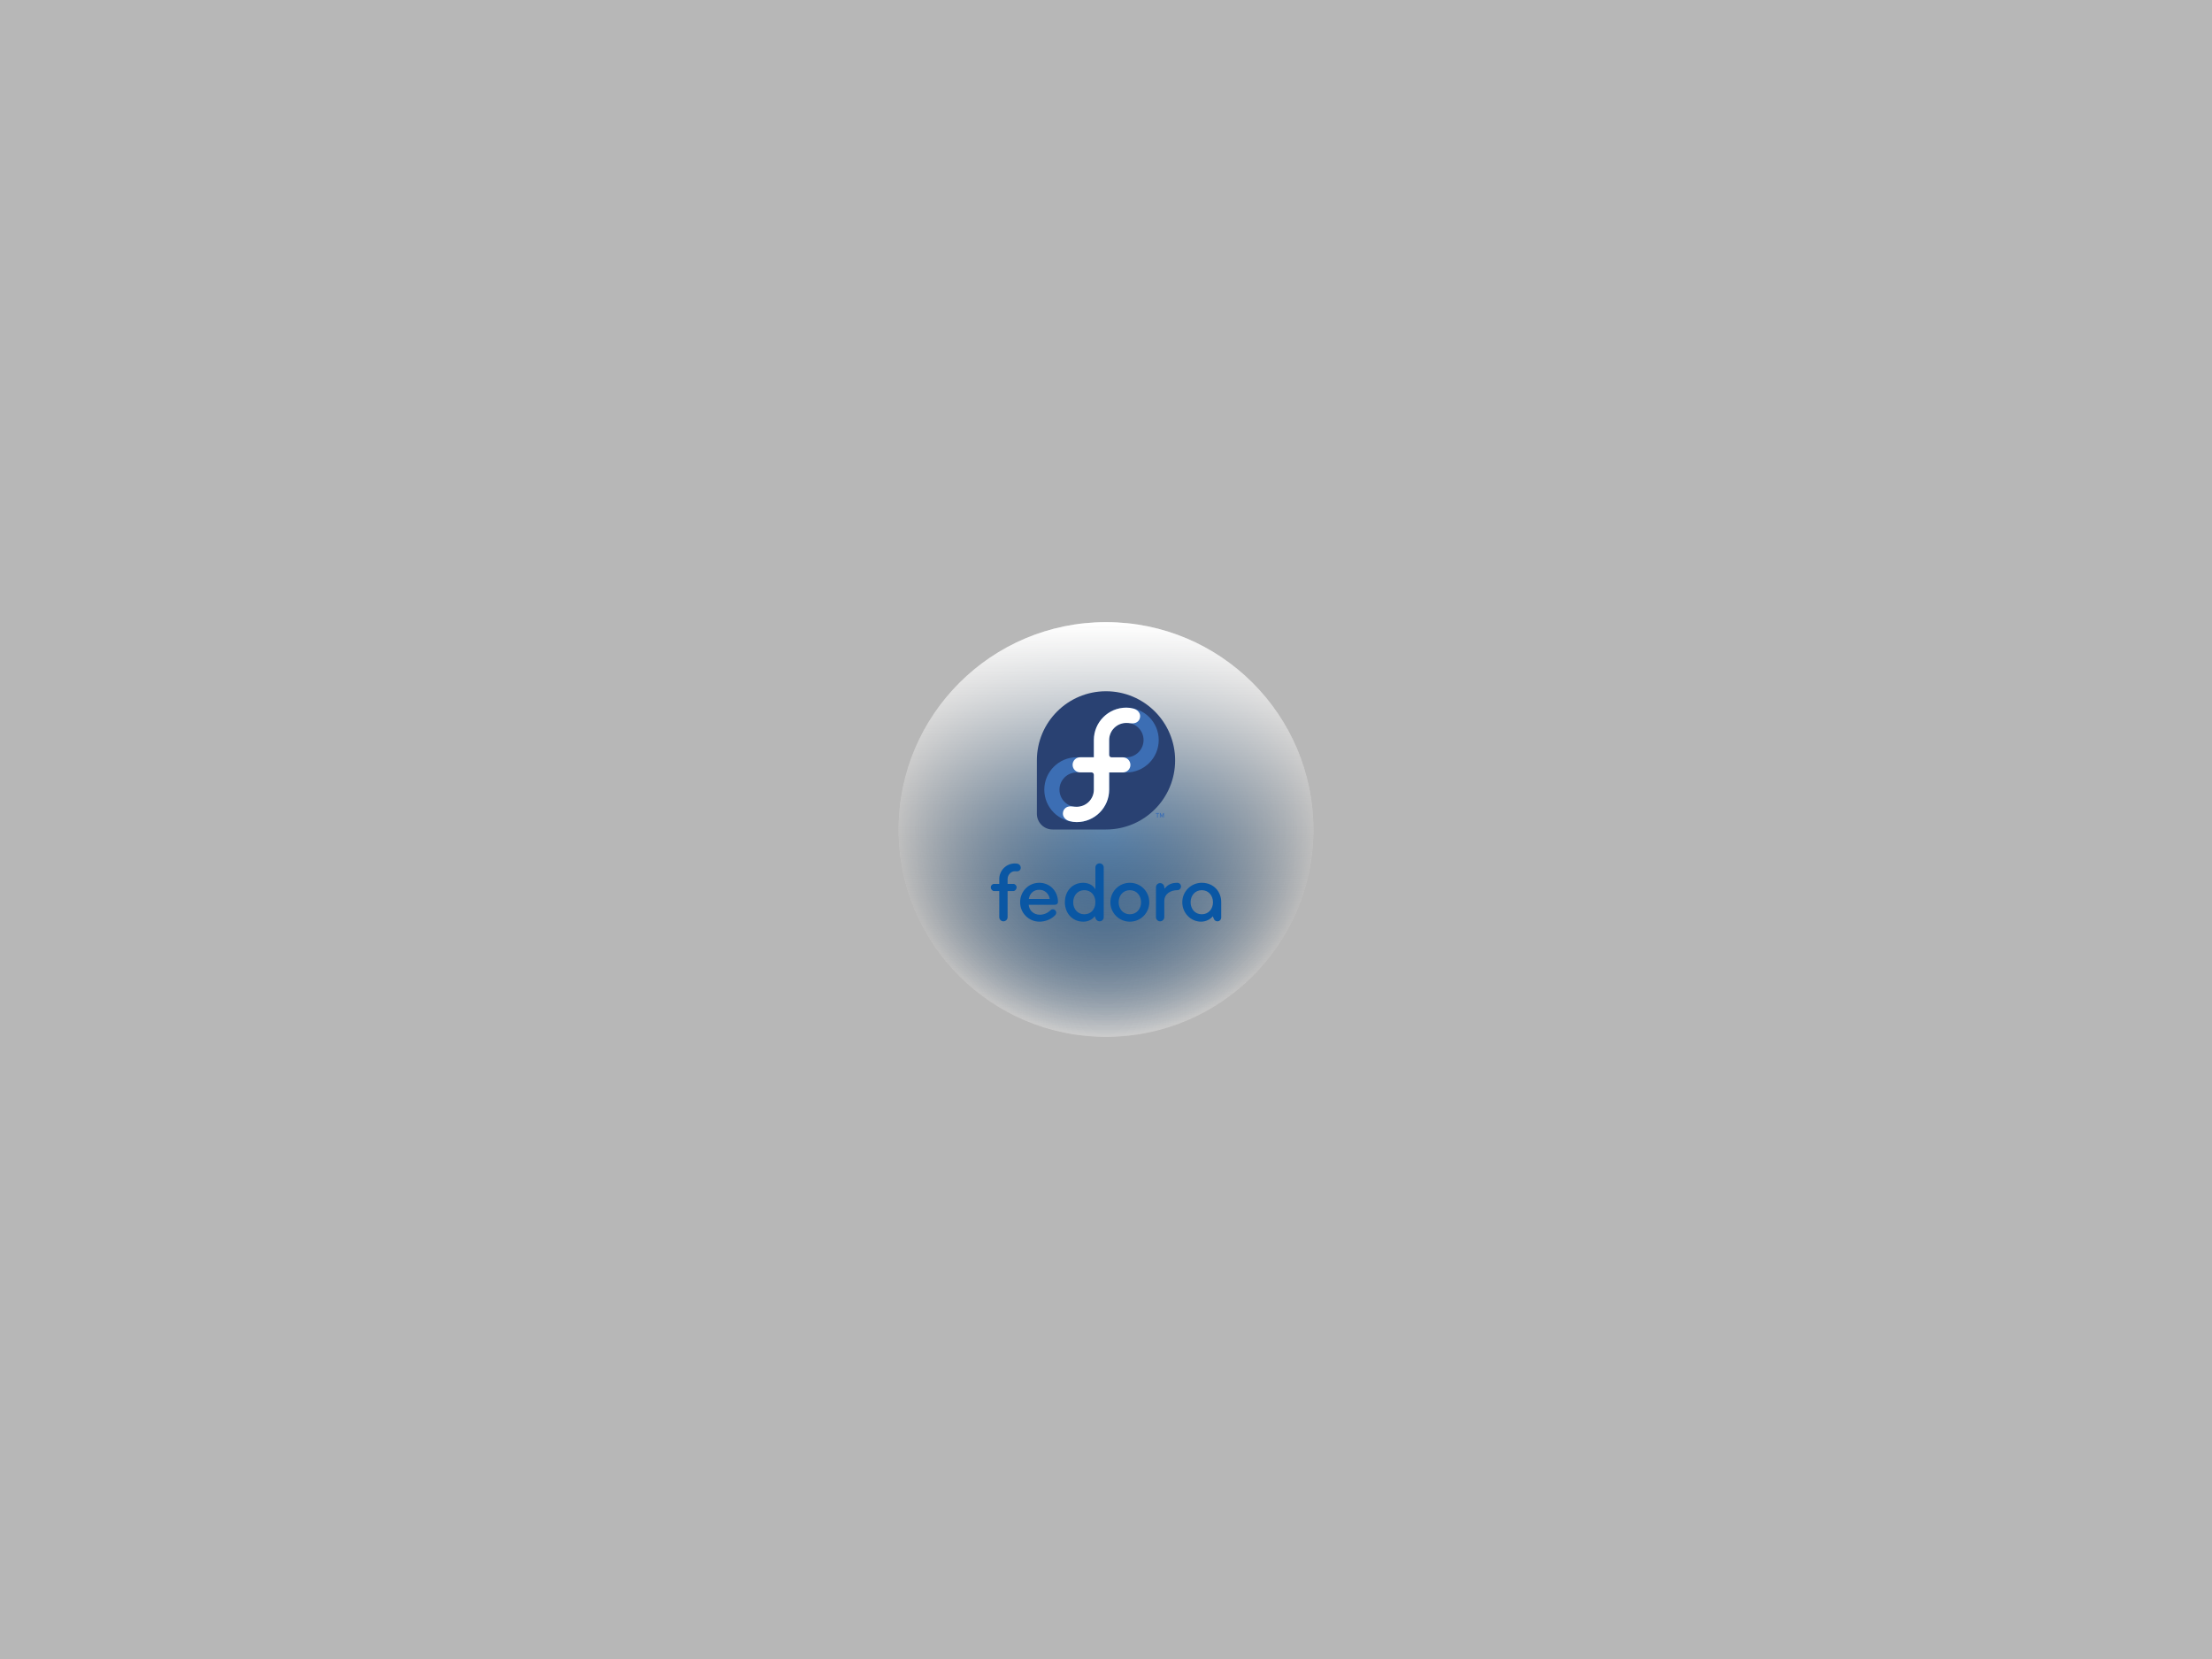
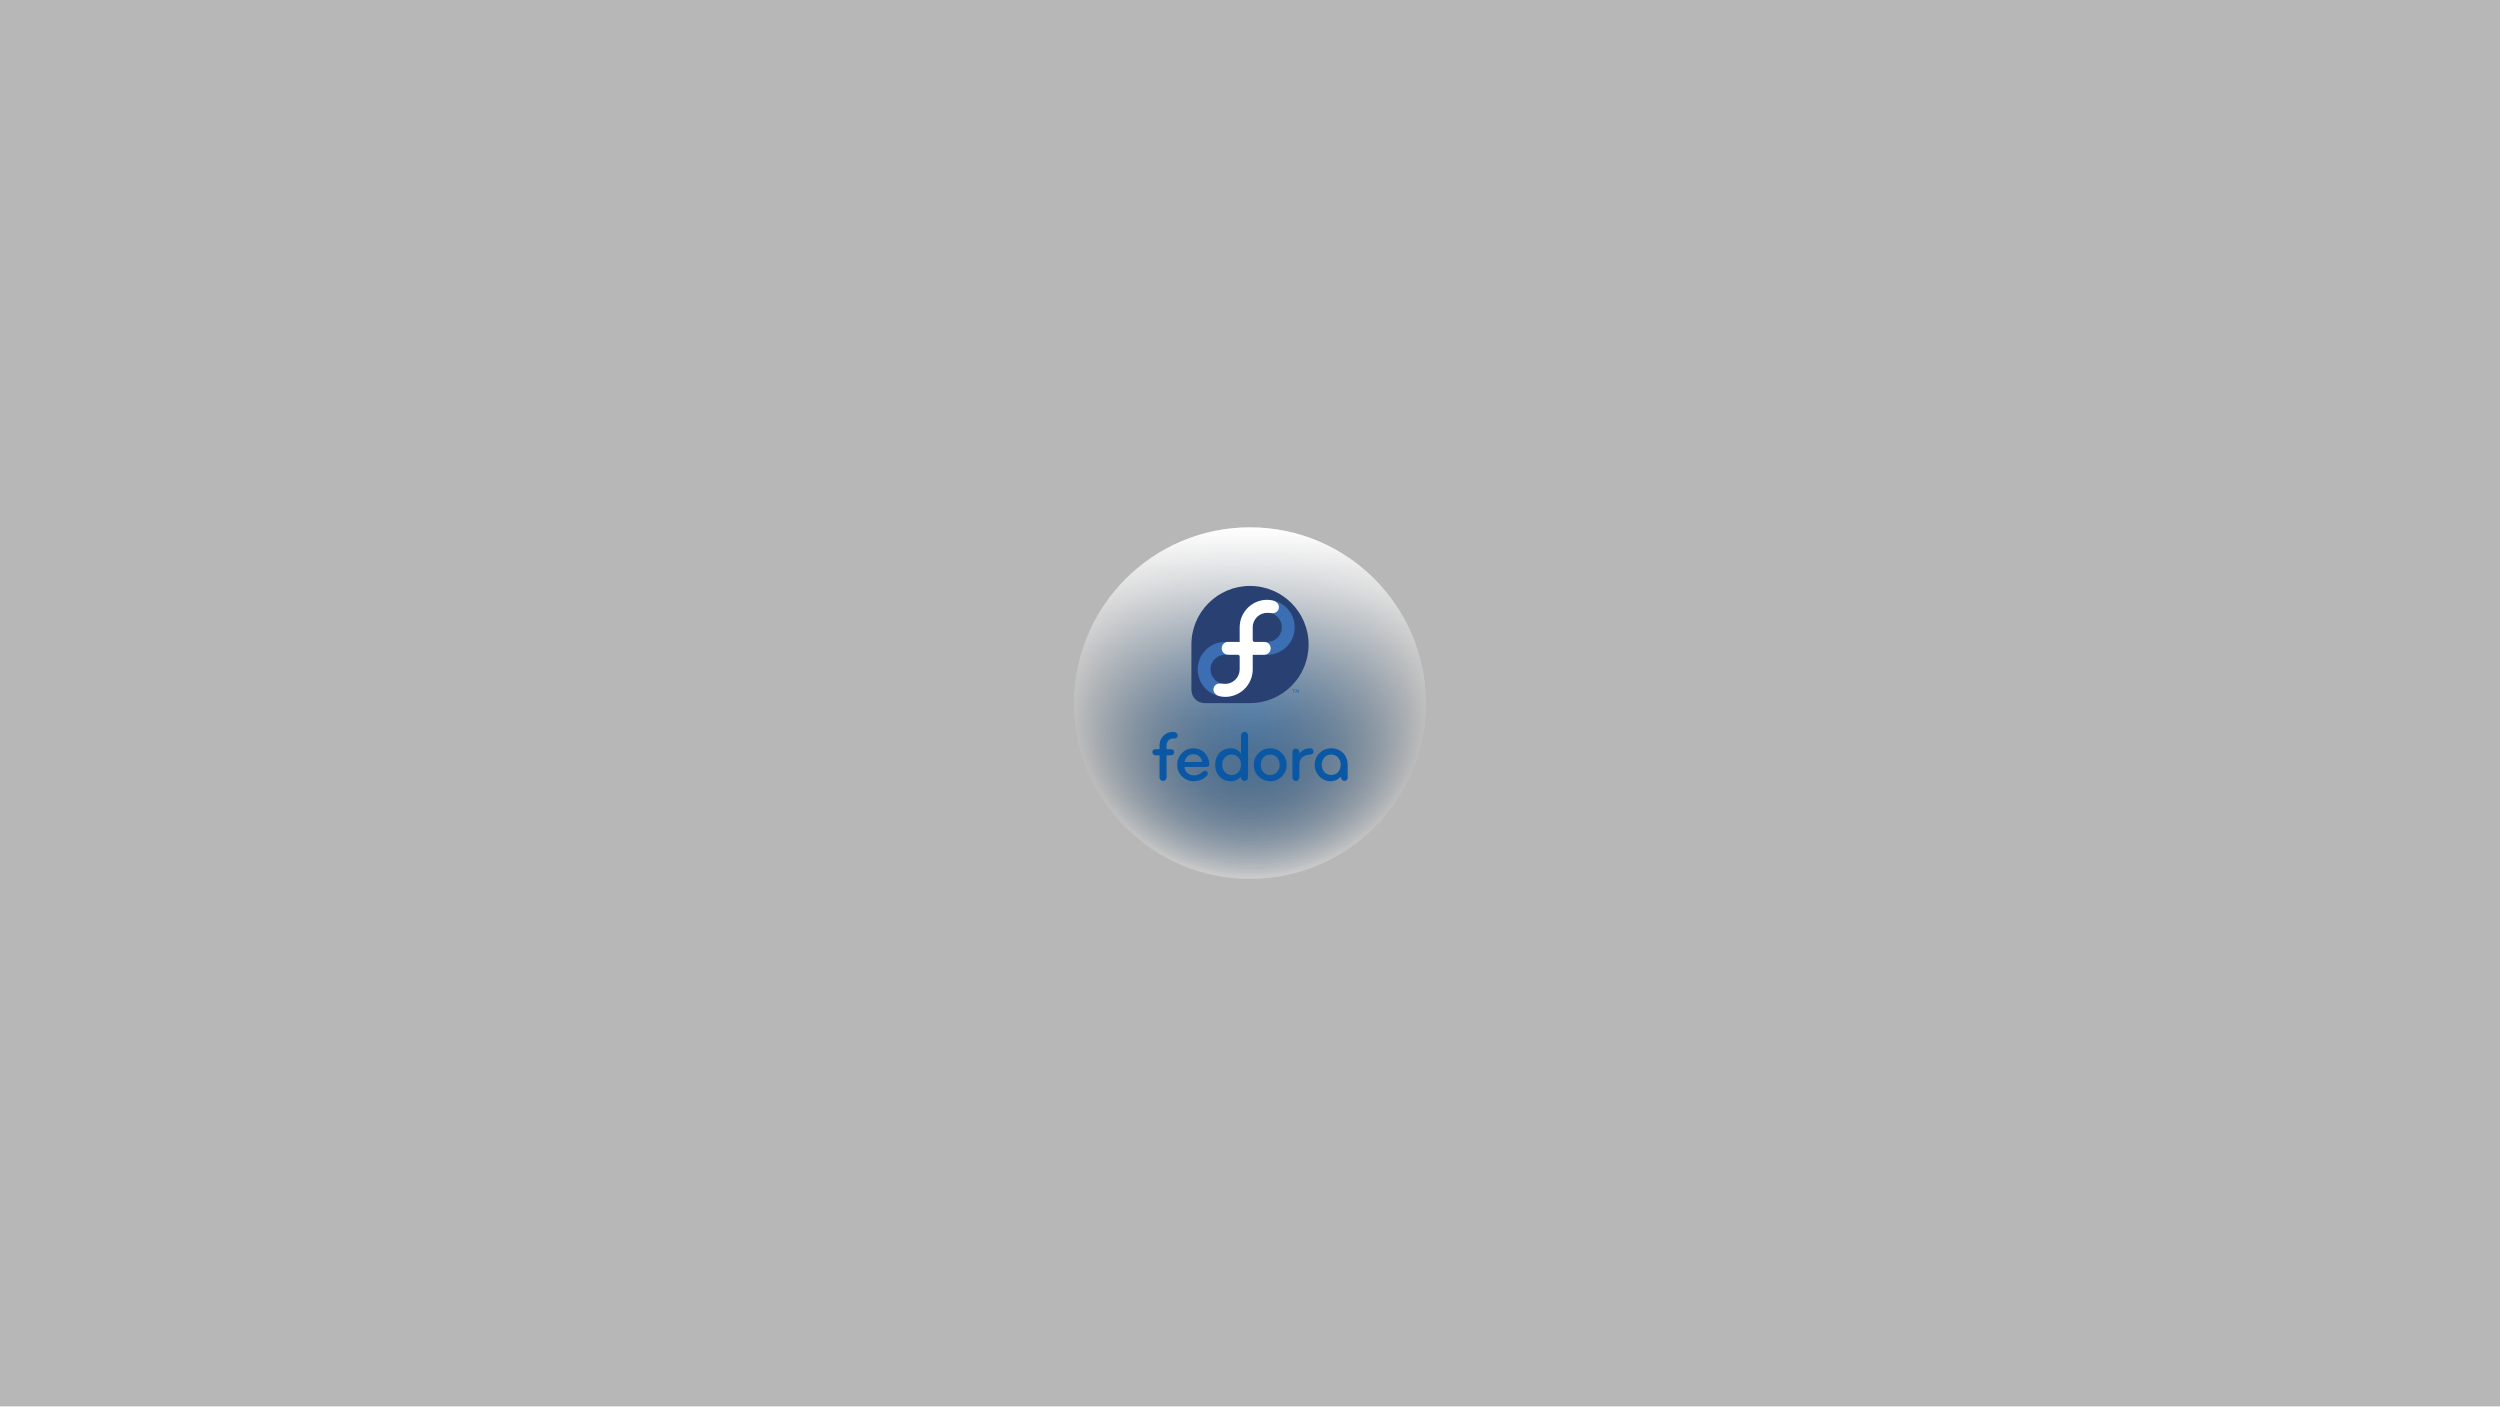
- <svg xmlns="http://www.w3.org/2000/svg" xmlns:ns1="http://www.openswatchbook.org/uri/2009/osb" xmlns:xlink="http://www.w3.org/1999/xlink" id="svg3004" version="1.1" width="640" height="480" xml:space="preserve">
+ <svg xmlns="http://www.w3.org/2000/svg" xmlns:ns1="http://www.openswatchbook.org/uri/2009/osb" xmlns:xlink="http://www.w3.org/1999/xlink" id="svg3004" version="1.1" width="1280" height="720" xml:space="preserve">
  <defs id="defs3008">
    <linearGradient id="linearGradient4140">
      <stop style="stop-color:#0a58a4;stop-opacity:1;" offset="0" id="stop4142" />
      <stop style="stop-color:#0a58a4;stop-opacity:0;" offset="1" id="stop4144" />
    </linearGradient>
    <linearGradient id="linearGradient4226">
      <stop style="stop-color:#0044aa;stop-opacity:1;" offset="0" id="stop4228" />
      <stop style="stop-color:#0044aa;stop-opacity:0;" offset="1" id="stop4230" />
    </linearGradient>
    <linearGradient id="linearGradient4164">
      <stop style="stop-color:#a80030;stop-opacity:1;" offset="0" id="stop4166" />
      <stop style="stop-color:#a80030;stop-opacity:0;" offset="1" id="stop4168" />
    </linearGradient>
    <linearGradient id="linearGradient5303">
      <stop style="stop-color:#f26711;stop-opacity:1;" offset="0" id="stop5305" />
      <stop style="stop-color:#f26711;stop-opacity:0;" offset="1" id="stop5307" />
    </linearGradient>
    <linearGradient id="linearGradient5267">
      <stop style="stop-color:#666666;stop-opacity:1;" offset="0" id="stop5269" />
      <stop style="stop-color:#666666;stop-opacity:0;" offset="1" id="stop5271" />
    </linearGradient>
    <linearGradient id="linearGradient5251" ns1:paint="solid">
      <stop style="stop-color:#666666;stop-opacity:1;" offset="0" id="stop5253" />
    </linearGradient>
    <linearGradient xlink:href="#linearGradient5267" id="linearGradient5273" x1="-395.365" y1="-212.642" x2="4.763" y2="-212.642" gradientUnits="userSpaceOnUse" />
    <radialGradient xlink:href="#linearGradient5303" id="radialGradient5325" cx="-163.148" cy="-366.263" fx="-163.148" fy="-366.263" r="144.094" gradientTransform="matrix(1,0,0,0.9338842,0,-24.21576)" gradientUnits="userSpaceOnUse" />
    <radialGradient xlink:href="#linearGradient4164" id="radialGradient4170" cx="1447.778" cy="-272.917" fx="1447.778" fy="-272.917" r="223.333" gradientTransform="matrix(1,0,0,0.9751244,0,-6.788974)" gradientUnits="userSpaceOnUse" />
    <radialGradient xlink:href="#linearGradient4164-9" id="radialGradient4170-9" cx="1447.778" cy="-272.917" fx="1447.778" fy="-272.917" r="223.333" gradientTransform="matrix(1,0,0,0.9751244,0,-6.788974)" gradientUnits="userSpaceOnUse" />
    <linearGradient id="linearGradient4164-9">
      <stop style="stop-color:#a80030;stop-opacity:1;" offset="0" id="stop4166-0" />
      <stop style="stop-color:#a80030;stop-opacity:0;" offset="1" id="stop4168-2" />
    </linearGradient>
    <radialGradient r="223.333" fy="-272.917" fx="1447.778" cy="-272.917" cx="1447.778" gradientTransform="matrix(1,0,0,0.9751244,0,-6.788974)" gradientUnits="userSpaceOnUse" id="radialGradient4206" xlink:href="#linearGradient4164-9" />
    <radialGradient xlink:href="#linearGradient4164" id="radialGradient14319" gradientUnits="userSpaceOnUse" gradientTransform="matrix(1,0,0,0.9751244,0,-6.788974)" cx="1447.778" cy="-272.917" fx="1447.778" fy="-272.917" r="223.333" />
    <linearGradient xlink:href="#linearGradient5267" id="linearGradient14321" gradientUnits="userSpaceOnUse" x1="-395.365" y1="-212.642" x2="4.763" y2="-212.642" />
    <linearGradient xlink:href="#linearGradient5267" id="linearGradient14345" gradientUnits="userSpaceOnUse" x1="-395.365" y1="-212.642" x2="4.763" y2="-212.642" />
    <radialGradient xlink:href="#linearGradient4164" id="radialGradient14347" gradientUnits="userSpaceOnUse" gradientTransform="matrix(1,0,0,0.9751244,0,-6.788974)" cx="1447.778" cy="-272.917" fx="1447.778" fy="-272.917" r="223.333" />
    <radialGradient xlink:href="#linearGradient4164" id="radialGradient14931" gradientUnits="userSpaceOnUse" gradientTransform="matrix(1,0,0,0.9751244,0,-6.788974)" cx="1447.778" cy="-272.917" fx="1447.778" fy="-272.917" r="223.333" />
    <linearGradient xlink:href="#linearGradient5267" id="linearGradient14933" gradientUnits="userSpaceOnUse" x1="-395.365" y1="-212.642" x2="4.763" y2="-212.642" />
    <radialGradient xlink:href="#linearGradient4164" id="radialGradient14961" gradientUnits="userSpaceOnUse" gradientTransform="matrix(1,0,0,0.9751244,0,-6.788974)" cx="1447.778" cy="-272.917" fx="1447.778" fy="-272.917" r="223.333" />
    <linearGradient xlink:href="#linearGradient5267" id="linearGradient14963" gradientUnits="userSpaceOnUse" x1="-395.365" y1="-212.642" x2="4.763" y2="-212.642" />
    <linearGradient xlink:href="#linearGradient5267" id="linearGradient14991" gradientUnits="userSpaceOnUse" x1="-395.365" y1="-212.642" x2="4.763" y2="-212.642" />
    <linearGradient xlink:href="#linearGradient5267" id="linearGradient15015" gradientUnits="userSpaceOnUse" x1="-395.365" y1="-212.642" x2="4.763" y2="-212.642" />
    <linearGradient xlink:href="#linearGradient5267" id="linearGradient3725" gradientUnits="userSpaceOnUse" x1="-395.365" y1="-212.642" x2="4.763" y2="-212.642" />
    <radialGradient r="125.556" fy="-292.917" fx="-318.889" cy="-292.917" cx="-318.889" gradientTransform="matrix(1,0,0,1.061947,0,18.14526)" gradientUnits="userSpaceOnUse" id="radialGradient3812" xlink:href="#linearGradient3787-8" />
    <linearGradient id="linearGradient3787-8">
      <stop style="stop-color:#000000;stop-opacity:1;" offset="0" id="stop3789-9" />
      <stop style="stop-color:#000000;stop-opacity:0;" offset="1" id="stop3791-4" />
    </linearGradient>
    <radialGradient r="125.556" fy="-292.917" fx="-318.889" cy="-292.917" cx="-318.889" gradientTransform="matrix(1,0,0,1.061947,0,18.14526)" gradientUnits="userSpaceOnUse" id="radialGradient6789" xlink:href="#linearGradient3787-8" />
    <radialGradient xlink:href="#linearGradient4226" id="radialGradient4232" cx="1447.778" cy="-272.917" fx="1447.778" fy="-272.917" r="223.333" gradientTransform="matrix(1,0,0,0.9751244,0,-6.788974)" gradientUnits="userSpaceOnUse" />
    <linearGradient xlink:href="#linearGradient5267" id="linearGradient3366" gradientUnits="userSpaceOnUse" x1="-395.365" y1="-212.642" x2="4.763" y2="-212.642" />
    <radialGradient xlink:href="#linearGradient3787-8" id="radialGradient3370" gradientUnits="userSpaceOnUse" gradientTransform="matrix(1,0,0,1.061947,0,18.14526)" cx="-318.889" cy="-292.917" fx="-318.889" fy="-292.917" r="125.556" />
    <radialGradient xlink:href="#linearGradient4140" id="radialGradient4146" cx="1447.778" cy="-272.917" fx="1447.778" fy="-272.917" r="223.333" gradientTransform="matrix(1,0,0,0.9751244,0,-6.788974)" gradientUnits="userSpaceOnUse" />
    <radialGradient xlink:href="#linearGradient3787-8" id="radialGradient3093" gradientUnits="userSpaceOnUse" gradientTransform="matrix(1,0,0,1.061947,0,18.14526)" cx="-318.889" cy="-292.917" fx="-318.889" fy="-292.917" r="125.556" />
    <radialGradient xlink:href="#linearGradient4140" id="radialGradient3095" gradientUnits="userSpaceOnUse" gradientTransform="matrix(1,0,0,0.9751244,0,-6.788974)" cx="1447.778" cy="-272.917" fx="1447.778" fy="-272.917" r="223.333" />
    <linearGradient xlink:href="#linearGradient5267" id="linearGradient3097" gradientUnits="userSpaceOnUse" x1="-395.365" y1="-212.642" x2="4.763" y2="-212.642" />
    <radialGradient xlink:href="#linearGradient3787-8" id="radialGradient7088" gradientUnits="userSpaceOnUse" gradientTransform="matrix(1,0,0,1.061947,0,18.14526)" cx="-318.889" cy="-292.917" fx="-318.889" fy="-292.917" r="125.556" />
    <radialGradient xlink:href="#linearGradient4140" id="radialGradient7090" gradientUnits="userSpaceOnUse" gradientTransform="matrix(1,0,0,0.9751244,0,-6.788974)" cx="1447.778" cy="-272.917" fx="1447.778" fy="-272.917" r="223.333" />
    <linearGradient xlink:href="#linearGradient5267" id="linearGradient7092" gradientUnits="userSpaceOnUse" x1="-395.365" y1="-212.642" x2="4.763" y2="-212.642" />
    <radialGradient xlink:href="#linearGradient3787-8" id="radialGradient7156" gradientUnits="userSpaceOnUse" gradientTransform="matrix(1,0,0,1.061947,0,18.14526)" cx="-318.889" cy="-292.917" fx="-318.889" fy="-292.917" r="125.556" />
    <radialGradient xlink:href="#linearGradient4140" id="radialGradient7158" gradientUnits="userSpaceOnUse" gradientTransform="matrix(1,0,0,0.9751244,0,-6.788974)" cx="1447.778" cy="-272.917" fx="1447.778" fy="-272.917" r="223.333" />
    <linearGradient xlink:href="#linearGradient5267" id="linearGradient7160" gradientUnits="userSpaceOnUse" x1="-395.365" y1="-212.642" x2="4.763" y2="-212.642" />
    <radialGradient xlink:href="#linearGradient3787-8-5" id="radialGradient3863" gradientUnits="userSpaceOnUse" gradientTransform="matrix(1,0,0,1.061947,0,18.14526)" cx="-318.889" cy="-292.917" fx="-318.889" fy="-292.917" r="125.556" />
    <linearGradient id="linearGradient3787-8-5">
      <stop style="stop-color:#000000;stop-opacity:1;" offset="0" id="stop3789-9-3" />
      <stop style="stop-color:#000000;stop-opacity:0;" offset="1" id="stop3791-4-6" />
    </linearGradient>
    <radialGradient xlink:href="#linearGradient3882" id="radialGradient3865" gradientUnits="userSpaceOnUse" gradientTransform="matrix(1,0,0,0.9751244,0,-6.788974)" cx="1447.778" cy="-272.917" fx="1447.778" fy="-272.917" r="223.333" />
    <linearGradient id="linearGradient3882">
      <stop style="stop-color:#0a57a4;stop-opacity:1;" offset="0" id="stop3904" />
      <stop style="stop-color:#0a57a4;stop-opacity:0;" offset="1" id="stop3886" />
    </linearGradient>
    <linearGradient xlink:href="#linearGradient5267-9" id="linearGradient3883" gradientUnits="userSpaceOnUse" x1="-395.365" y1="-212.642" x2="4.763" y2="-212.642" />
    <linearGradient id="linearGradient5267-9">
      <stop style="stop-color:#666666;stop-opacity:1;" offset="0" id="stop5269-7" />
      <stop style="stop-color:#666666;stop-opacity:0;" offset="1" id="stop5271-3" />
    </linearGradient>
    <linearGradient xlink:href="#linearGradient5267-9" id="linearGradient3155" gradientUnits="userSpaceOnUse" x1="-395.365" y1="-212.642" x2="4.763" y2="-212.642" />
    <radialGradient xlink:href="#linearGradient3882" id="radialGradient3157" gradientUnits="userSpaceOnUse" gradientTransform="matrix(1,0,0,0.9751244,0,-6.788974)" cx="1447.778" cy="-272.917" fx="1447.778" fy="-272.917" r="223.333" />
    <radialGradient xlink:href="#linearGradient3787-8-5" id="radialGradient3159" gradientUnits="userSpaceOnUse" gradientTransform="matrix(1,0,0,1.061947,0,18.14526)" cx="-318.889" cy="-292.917" fx="-318.889" fy="-292.917" r="125.556" />
    <radialGradient xlink:href="#linearGradient3787-8-4" id="radialGradient3857" gradientUnits="userSpaceOnUse" gradientTransform="matrix(1,0,0,1.061947,0,18.14526)" cx="-318.889" cy="-292.917" fx="-318.889" fy="-292.917" r="125.556" />
    <linearGradient id="linearGradient3787-8-4">
      <stop style="stop-color:#000000;stop-opacity:1;" offset="0" id="stop3789-9-1" />
      <stop style="stop-color:#000000;stop-opacity:0;" offset="1" id="stop3791-4-2" />
    </linearGradient>
    <radialGradient xlink:href="#linearGradient3882-3" id="radialGradient3855" gradientUnits="userSpaceOnUse" gradientTransform="matrix(1,0,0,0.9751244,0,-6.788974)" cx="1447.778" cy="-272.917" fx="1447.778" fy="-272.917" r="223.333" />
    <linearGradient id="linearGradient3882-3">
      <stop style="stop-color:#0a57a4;stop-opacity:1;" offset="0" id="stop3904-8" />
      <stop style="stop-color:#0a57a4;stop-opacity:0;" offset="1" id="stop3886-3" />
    </linearGradient>
    <linearGradient xlink:href="#linearGradient5267-92" id="linearGradient3853" gradientUnits="userSpaceOnUse" x1="-395.365" y1="-212.642" x2="4.763" y2="-212.642" />
    <linearGradient id="linearGradient5267-92">
      <stop style="stop-color:#ffffff;stop-opacity:1;" offset="0" id="stop5269-8" />
      <stop style="stop-color:#666666;stop-opacity:0;" offset="1" id="stop5271-0" />
    </linearGradient>
    <linearGradient xlink:href="#linearGradient5267-92" id="linearGradient3859" gradientUnits="userSpaceOnUse" x1="-395.365" y1="-212.642" x2="4.763" y2="-212.642" />
    <radialGradient xlink:href="#linearGradient3882-3" id="radialGradient3861" gradientUnits="userSpaceOnUse" gradientTransform="matrix(1,0,0,0.9751244,0,-6.788974)" cx="1447.778" cy="-272.917" fx="1447.778" fy="-272.917" r="223.333" />
    <radialGradient xlink:href="#linearGradient3787-8-4" id="radialGradient3864" gradientUnits="userSpaceOnUse" gradientTransform="matrix(1,0,0,1.061947,0,18.14526)" cx="-318.889" cy="-292.917" fx="-318.889" fy="-292.917" r="125.556" />
  </defs>
-   <g id="g3012" transform="matrix(1.25,0,0,-1.25,0,480)">
-     <rect style="fill:#b7b7b7;fill-opacity:1;stroke:none" id="rect3036" width="512" height="384" x="0" y="-384" transform="scale(1,-1)" />
-     <g id="g3866" transform="matrix(0.4444444,0,0,0.4444444,-85.33327,2.8995518e-5)">
+   <g id="g3012" transform="matrix(1.25,0,0,-1.25,0,720)">
+     <rect style="fill:#b7b7b7;fill-opacity:1;stroke:none" id="rect3036" width="1024" height="576" x="0" y="-576" transform="scale(1,-1)" />
+     <g id="g3866" transform="matrix(0.6666665,0,0,0.6666665,8.3963168e-5,4.4312547e-5)">
      <path transform="matrix(1.08777,0,0,-1.008,913.295,91.62002)" d="m -34.286,-337.679 c 0,59.173 -44.452,107.143 -99.286,107.143 -54.834,0 -99.286,-47.969 -99.286,-107.143 0,-59.173 44.452,-107.143 99.286,-107.143 54.834,0 99.286,47.969 99.286,107.143 z" id="path3219" style="fill:#cdcdcd;fill-opacity:1;fill-rule:nonzero;stroke:none" />
      <path transform="matrix(0,0.860177,0.81,0,1005.263,706.3009)" d="m -193.333,-292.917 c 0,73.638 -56.213,133.333 -125.556,133.333 -69.342,0 -125.556,-59.695 -125.556,-133.333 0,-73.638 56.213,-133.333 125.556,-133.333 69.342,0 125.556,59.695 125.556,133.333 z" id="path5277-0" style="opacity:0.75;fill:url(#radialGradient3864);fill-opacity:1;fill-rule:evenodd;stroke:none" />
      <path transform="matrix(0.4835821,0,0,-0.4959184,67.88056,296.6556)" d="m 1671.111,-272.917 c 0,120.275 -99.99,217.778 -223.333,217.778 -123.344,0 -223.333,-97.502 -223.333,-217.778 0,-120.275 99.99,-217.778 223.333,-217.778 123.344,0 223.333,97.502 223.333,217.778 z" id="path4162" style="fill:url(#radialGradient3861);fill-opacity:1;fill-rule:nonzero;stroke:none" />
      <path transform="matrix(0,-0.5398262,-0.5813513,0,644.3803,326.5714)" d="m 4.763,-212.642 c 0,102.6 -89.572,185.774 -200.064,185.774 -110.493,0 -200.064,-83.174 -200.064,-185.774 0,-102.6 89.572,-185.774 200.064,-185.774 110.493,0 200.064,83.174 200.064,185.774 z" id="path3806" style="fill:url(#linearGradient3859);fill-opacity:1;fill-rule:evenodd;stroke:none" />
      <g transform="translate(660.0004,324)" id="g7132">
        <path style="fill:#0a57a4;fill-opacity:1;fill-rule:nonzero;stroke:none" d="m 104.649,90.364 c -1.193,0 -2.168,-0.926 -2.168,-2.119 l 0,-11.406 c -1.105,2.033 -3.484,3.41 -6.313,3.41 -5.746,0 -9.581,-4.347 -9.581,-10.138 0,-5.79 3.968,-10.111 9.581,-10.111 2.504,0 4.67,1.035 5.97,2.832 l 0.481,-1.22 c 0.298,-0.838 1.114,-1.429 2.053,-1.429 1.188,-1e-5 2.142,0.949 2.142,2.142 l 0,0.027 0,25.894 c 0,1.193 -0.971,2.119 -2.164,2.119 z m -44.116,-0.049 c -4.476,0 -8.112,-3.631 -8.112,-8.107 l 0,-2.533 -2.649,0 c -0.972,0 -1.772,-0.804 -1.772,-1.776 0,-0.973 0.8,-1.959 1.772,-1.959 l 2.649,0 0,-13.588 c 0,-1.193 0.975,-2.168 2.168,-2.168 1.194,0 2.164,0.975 2.164,2.168 l 0,13.588 2.925,0 c 0.972,0 1.776,0.986 1.776,1.959 0,0.972 -0.804,1.776 -1.776,1.776 l -2.925,0 0,2.533 c 0,2.087 1.693,4.056 3.78,4.056 0.188,0 0.389,5.3e-4 0.574,-0.027 1.184,-0.175 2.291,0.361 2.466,1.545 0.175,1.183 -0.66,2.269 -1.843,2.444 -0.395,0.058 -0.798,0.089 -1.198,0.089 z m 12.715,-10.066 c -5.613,0 -9.973,-4.524 -9.973,-10.138 0,-5.614 4.498,-10.111 10.111,-10.111 3.094,0 6.229,1.328 8.085,3.317 0.398,0.398 0.623,0.921 0.623,1.407 0,0.353 -0.126,0.701 -0.347,1.011 -0.353,0.442 -0.894,0.717 -1.425,0.717 -0.398,0 -0.754,-0.082 -1.064,-0.392 -1.547,-1.502 -3.48,-2.444 -5.734,-2.444 -3.182,0 -5.562,2.222 -5.783,5.182 13.658,0 13.642,0 13.642,0 0.84,0 1.611,0.567 1.611,1.407 0,5.702 -4.177,10.044 -9.746,10.044 z m 47.18,0 C 114.814,80.249 110.29,75.724 110.29,70.111 110.29,64.497 114.814,60 120.428,60 c 5.614,0 10.111,4.497 10.111,10.111 0,5.613 -4.497,10.138 -10.111,10.138 z m 24.718,0 c -2.965,0 -4.924,-0.884 -6.656,-3.085 l -0.165,1.037 c -0.134,1.069 -1.038,1.888 -2.142,1.888 -1.198,0 -2.164,-0.97 -2.164,-2.168 l 0,-0.022 0,-15.547 c 0,-1.193 0.97,-2.168 2.164,-2.168 1.194,0 2.168,0.975 2.168,2.168 l 0,8.339 c 0,3.801 3.302,5.712 6.794,5.712 1.061,0 1.91,0.876 1.91,1.937 0,1.061 -0.849,1.91 -1.91,1.91 z m 12.738,0 c -5.614,0 -10.155,-4.524 -10.155,-10.138 0,-5.614 4.415,-10.111 9.764,-10.111 2.669,0 5.059,1.374 6.131,2.809 l 0.53,-1.336 c 0.283,-0.752 1.014,-1.291 1.865,-1.291 1.097,-1e-5 1.98,0.885 1.981,1.981 l 0,5.182 0,2.765 c 0.044,5.436 -3.839,10.138 -10.115,10.138 z M 73.248,76.611 c 2.917,0 5.038,-2.077 5.436,-4.773 l -10.872,0 c 0.442,2.828 2.475,4.773 5.436,4.773 z m 23.45,-0.209 c 3.536,0 5.783,-2.711 5.783,-6.291 0,-3.58 -2.247,-6.264 -5.783,-6.264 -3.536,0 -5.779,2.817 -5.779,6.264 0,3.447 2.243,6.291 5.779,6.291 z m 23.73,0 c 3.536,0 5.828,-2.844 5.828,-6.291 0,-3.447 -2.292,-6.264 -5.828,-6.264 -3.536,0 -5.85,2.817 -5.85,6.264 0,3.447 2.314,6.291 5.85,6.291 z m 37.456,0 c 3.536,0 5.828,-2.844 5.828,-6.291 0,-3.447 -2.292,-6.264 -5.828,-6.264 -3.536,0 -5.828,2.817 -5.828,6.264 0,3.447 2.292,6.291 5.828,6.291 z" id="path3562" />
        <g id="g3339" transform="matrix(0.3380263,0,0,0.3380303,-469.542,-107.8808)">
          <path style="fill:#294172" id="voice" d="m 1815.072,745.138 c 0,58.82 -47.683,106.504 -106.502,106.504 -58.793,0 -106.457,-47.644 -106.499,-106.429 l 0,-82.417 c 0.032,-13.347 10.857,-24.153 24.213,-24.153 l 82.329,0 c 58.8,0.023 106.459,47.69 106.459,106.494" />
          <path style="fill:none;stroke:#3c6eb4;stroke-width:23.368" id="in" d="m 1663.473,738.265 c 0,0 38.276,0 38.276,0 0,0 0,-38.276 0,-38.276 0,-21.128 -17.148,-38.276 -38.276,-38.276 -21.128,0 -38.276,17.148 -38.276,38.276 0,21.128 17.148,38.276 38.276,38.276 z" />
          <use xlink:href="#in" id="finity" transform="matrix(-1,0,0,-1,3403.312,1476.455)" x="0" y="0" width="744.094" height="1052.362" />
          <path style="fill:#ffffff" id="free" d="m 1713.457,749.919 0,-49.877 c 0,-27.603 -22.38,-49.984 -49.984,-49.984 -4.188,0 -7.165,0.473 -11.042,1.486 -5.653,1.479 -10.272,6.114 -10.274,11.505 0,6.516 4.73,11.256 11.8,11.256 3.365,0 4.586,-0.646 9.516,-0.646 14.553,0 26.358,11.788 26.384,26.341 l 0,22.925 c 0,2.054 -1.669,3.719 -3.727,3.719 l -17.332,0.003 c -6.458,0 -11.675,5.151 -11.675,11.626 0,6.516 5.271,11.645 11.799,11.645" />
          <use xlink:href="#free" id="dom" transform="matrix(-1,0,0,-1,3403.312,1476.455)" x="0" y="0" width="744.094" height="1052.362" />
          <path style="fill:#3c6eb4" id="TM" d="m 1796.695,657.075 c 0,0 0,4.425 0,4.425 l -2.023,-4.638 c 0,0 -1.969,4.638 -1.969,4.638 l 3e-4,-4.425 -1.135,0 0,6.988 1.19,0 c 0,0 1.947,-4.464 1.947,-4.464 l 1.918,4.464 1.204,0 0,-6.988 -1.133,0 z m -8.266,5.817 0,-5.817 -1.186,0 0,5.817 -1.988,0 0,1.17 5.16,0 0,-1.17" />
        </g>
      </g>
    </g>
  </g>
</svg>
